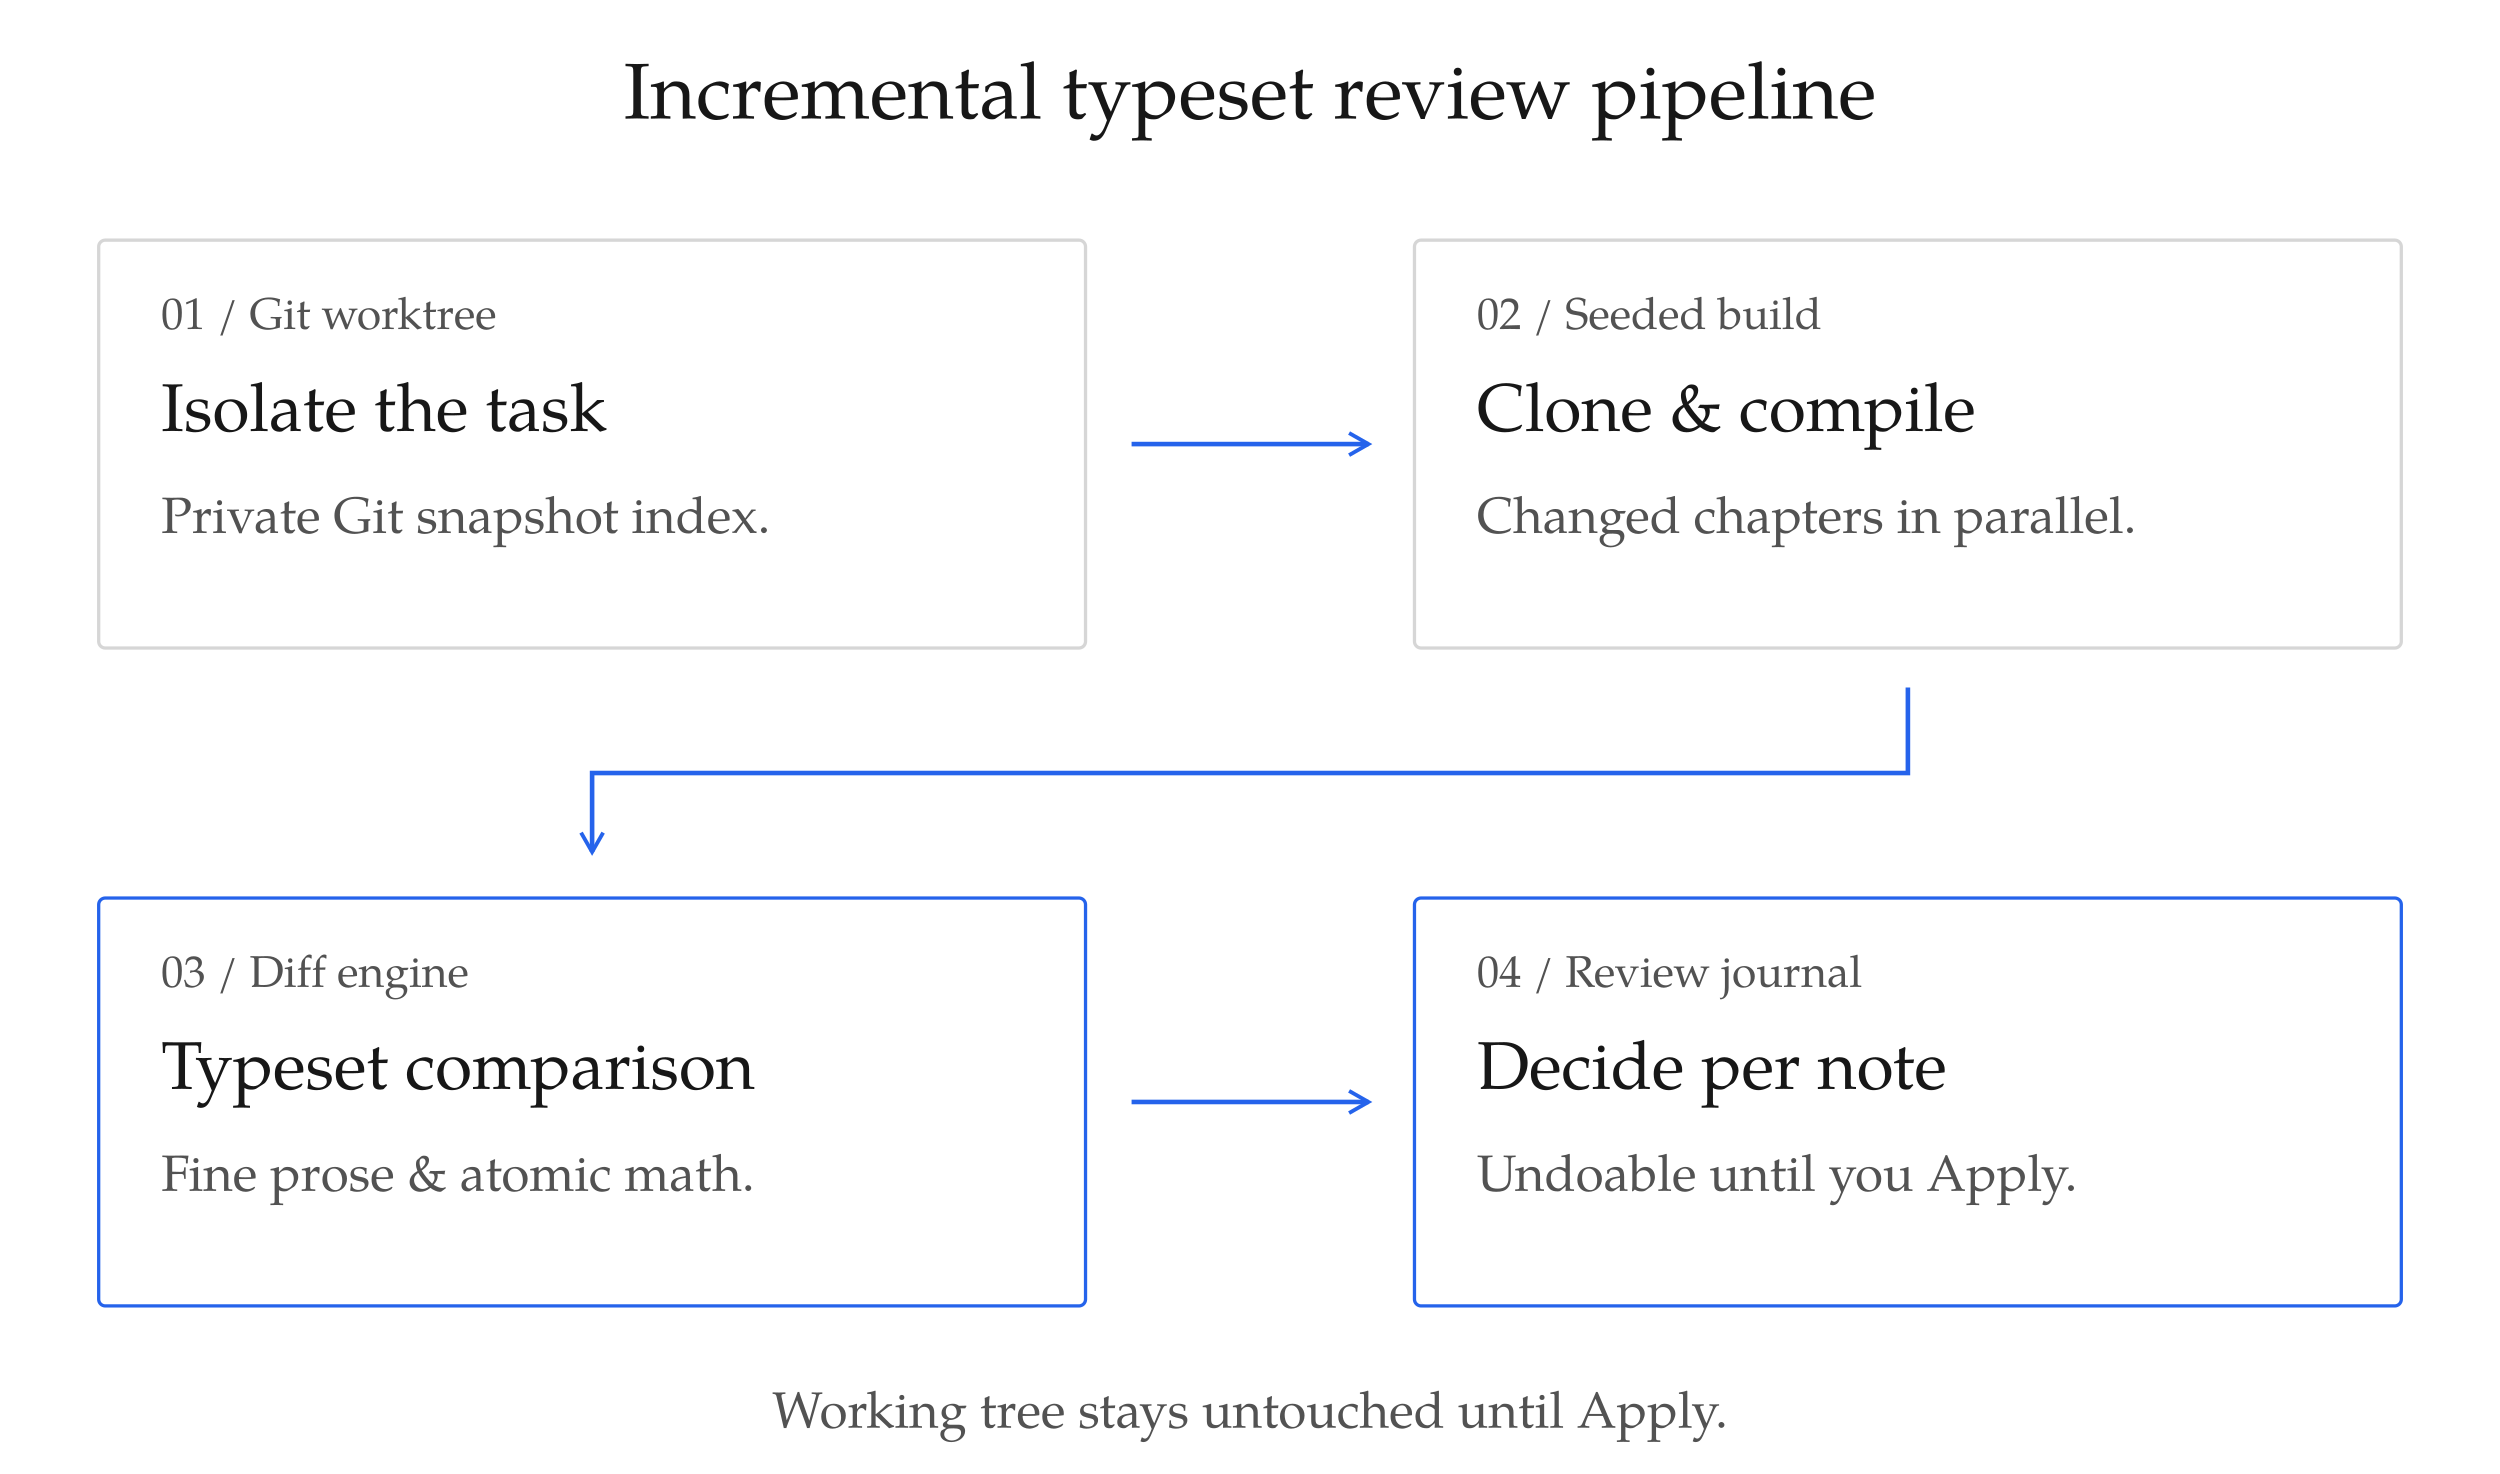
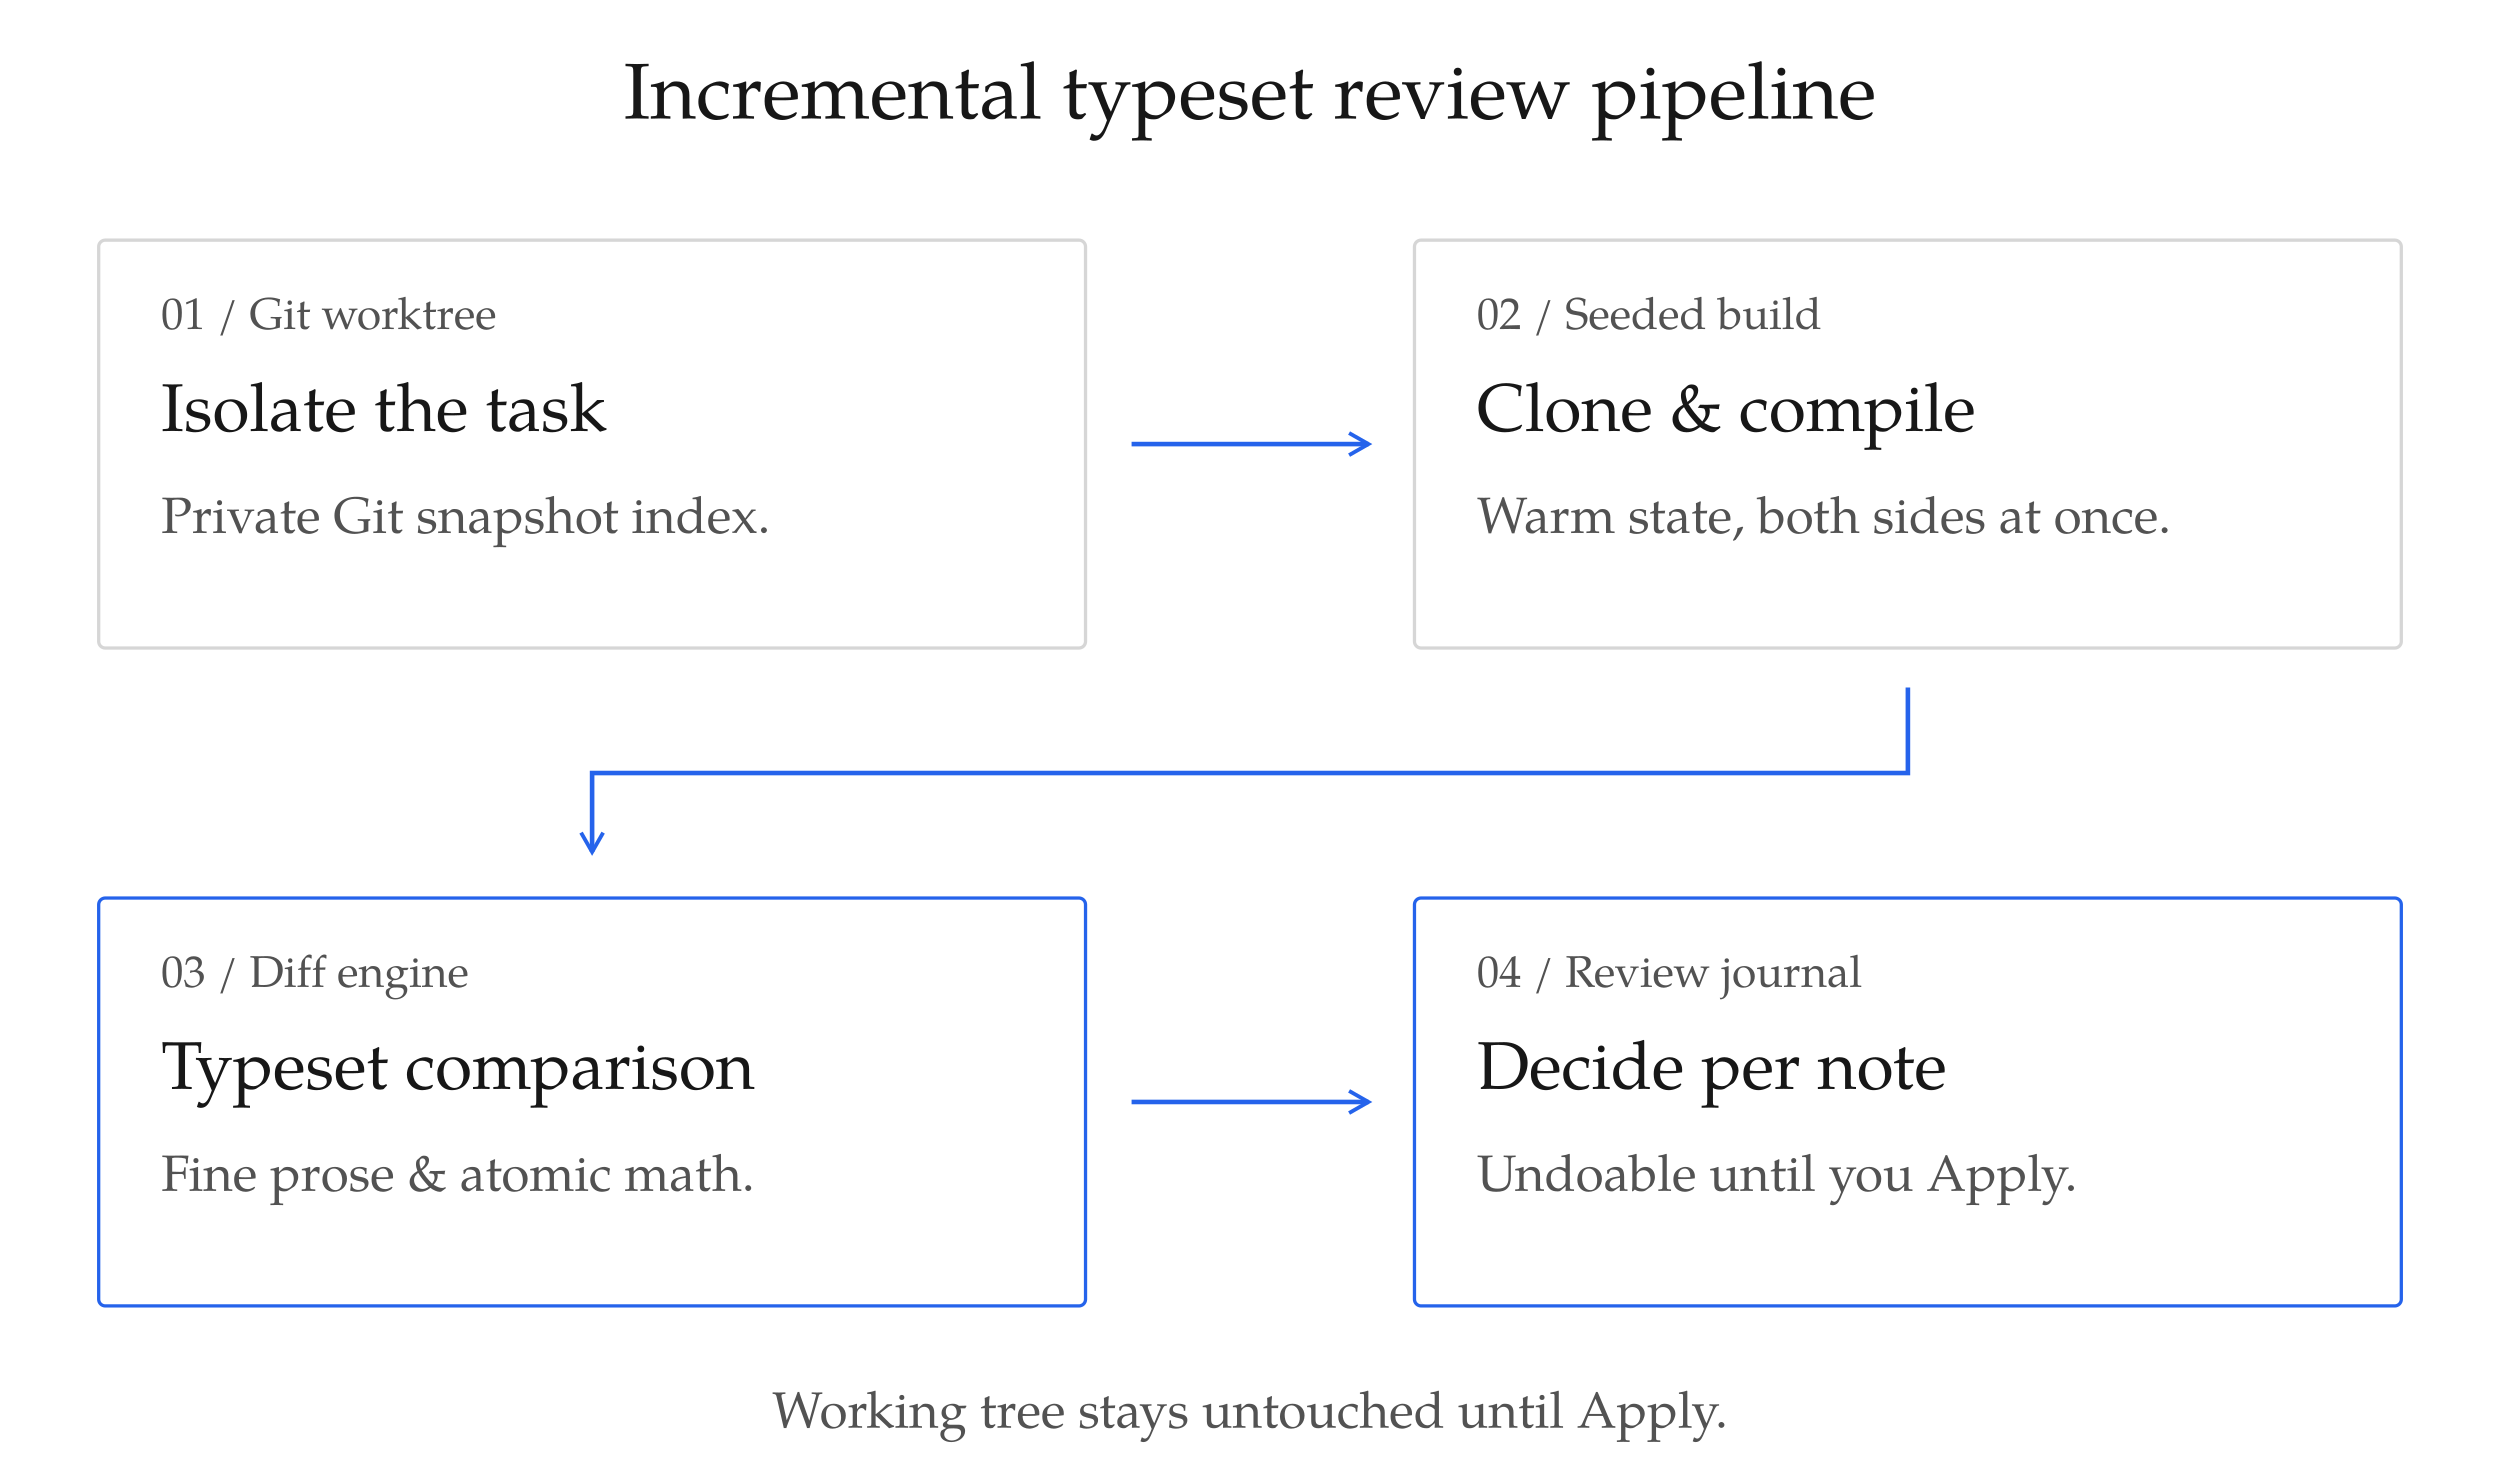
<svg xmlns="http://www.w3.org/2000/svg" viewBox="0 0 760 448" role="img" aria-labelledby="title desc">
  <defs>
    <marker id="arrow" viewBox="0 0 10 10" refX="8" refY="5" markerWidth="6" markerHeight="6" orient="auto-start-reverse">
      <path d="M1 1 8 5 1 9" fill="none" stroke="var(--art-accent, #2563eb)" stroke-width="1.4" />
    </marker>
  </defs>
  <g font-family="'Paper Serif','TeX Gyre Pagella',Palatino,'Songti SC','Noto Serif CJK SC',SimSun,serif">
    <text x="380" y="36" font-size="24" fill="var(--art-ink, #171717)" text-anchor="middle">Incremental typeset review pipeline</text>
    <rect x="30" y="73" width="300" height="124" rx="2" fill="var(--art-paper, #fff)" stroke="var(--art-line, #d6d6d6)" />
    <text x="49" y="100" font-size="13.5" fill="var(--art-muted, #525252)">01  /  Git worktree</text>
    <text x="49" y="131" font-size="20.5" fill="var(--art-ink, #171717)">Isolate the task</text>
    <text x="49" y="162" font-size="15.5" fill="var(--art-muted, #525252)">Private Git snapshot index.</text>
    <rect x="430" y="73" width="300" height="124" rx="2" fill="var(--art-paper, #fff)" stroke="var(--art-line, #d6d6d6)" />
    <text x="449" y="100" font-size="13.5" fill="var(--art-muted, #525252)">02  /  Seeded build</text>
    <text x="449" y="131" font-size="20.5" fill="var(--art-ink, #171717)">Clone &amp; compile</text>
-     <text x="449" y="162" font-size="15.5" fill="var(--art-muted, #525252)">Changed chapters in parallel.</text>
+     <text x="449" y="162" font-size="15.5" fill="var(--art-muted, #525252)">Warm state, both sides at once.</text>
    <rect x="30" y="273" width="300" height="124" rx="2" fill="var(--art-paper, #fff)" stroke="var(--art-accent, #2563eb)" />
    <text x="49" y="300" font-size="13.5" fill="var(--art-muted, #525252)">03  /  Diff engine</text>
    <text x="49" y="331" font-size="20.5" fill="var(--art-ink, #171717)">Typeset comparison</text>
    <text x="49" y="362" font-size="15.5" fill="var(--art-muted, #525252)">Fine prose &amp; atomic math.</text>
    <rect x="430" y="273" width="300" height="124" rx="2" fill="var(--art-paper, #fff)" stroke="var(--art-accent, #2563eb)" />
    <text x="449" y="300" font-size="13.5" fill="var(--art-muted, #525252)">04  /  Review journal</text>
    <text x="449" y="331" font-size="20.5" fill="var(--art-ink, #171717)">Decide per note</text>
    <text x="449" y="362" font-size="15.5" fill="var(--art-muted, #525252)">Undoable until you Apply.</text>
    <path d="M344 135h72" fill="none" stroke="var(--art-accent, #2563eb)" stroke-width="1.4" marker-end="url(#arrow)" />
    <path d="M580 209v26H180v24" fill="none" stroke="var(--art-accent, #2563eb)" stroke-width="1.4" marker-end="url(#arrow)" />
    <path d="M344 335h72" fill="none" stroke="var(--art-accent, #2563eb)" stroke-width="1.4" marker-end="url(#arrow)" />
    <text x="380" y="434" font-size="15.5" fill="var(--art-muted, #525252)" text-anchor="middle">Working tree stays untouched until Apply.</text>
  </g>
</svg>
